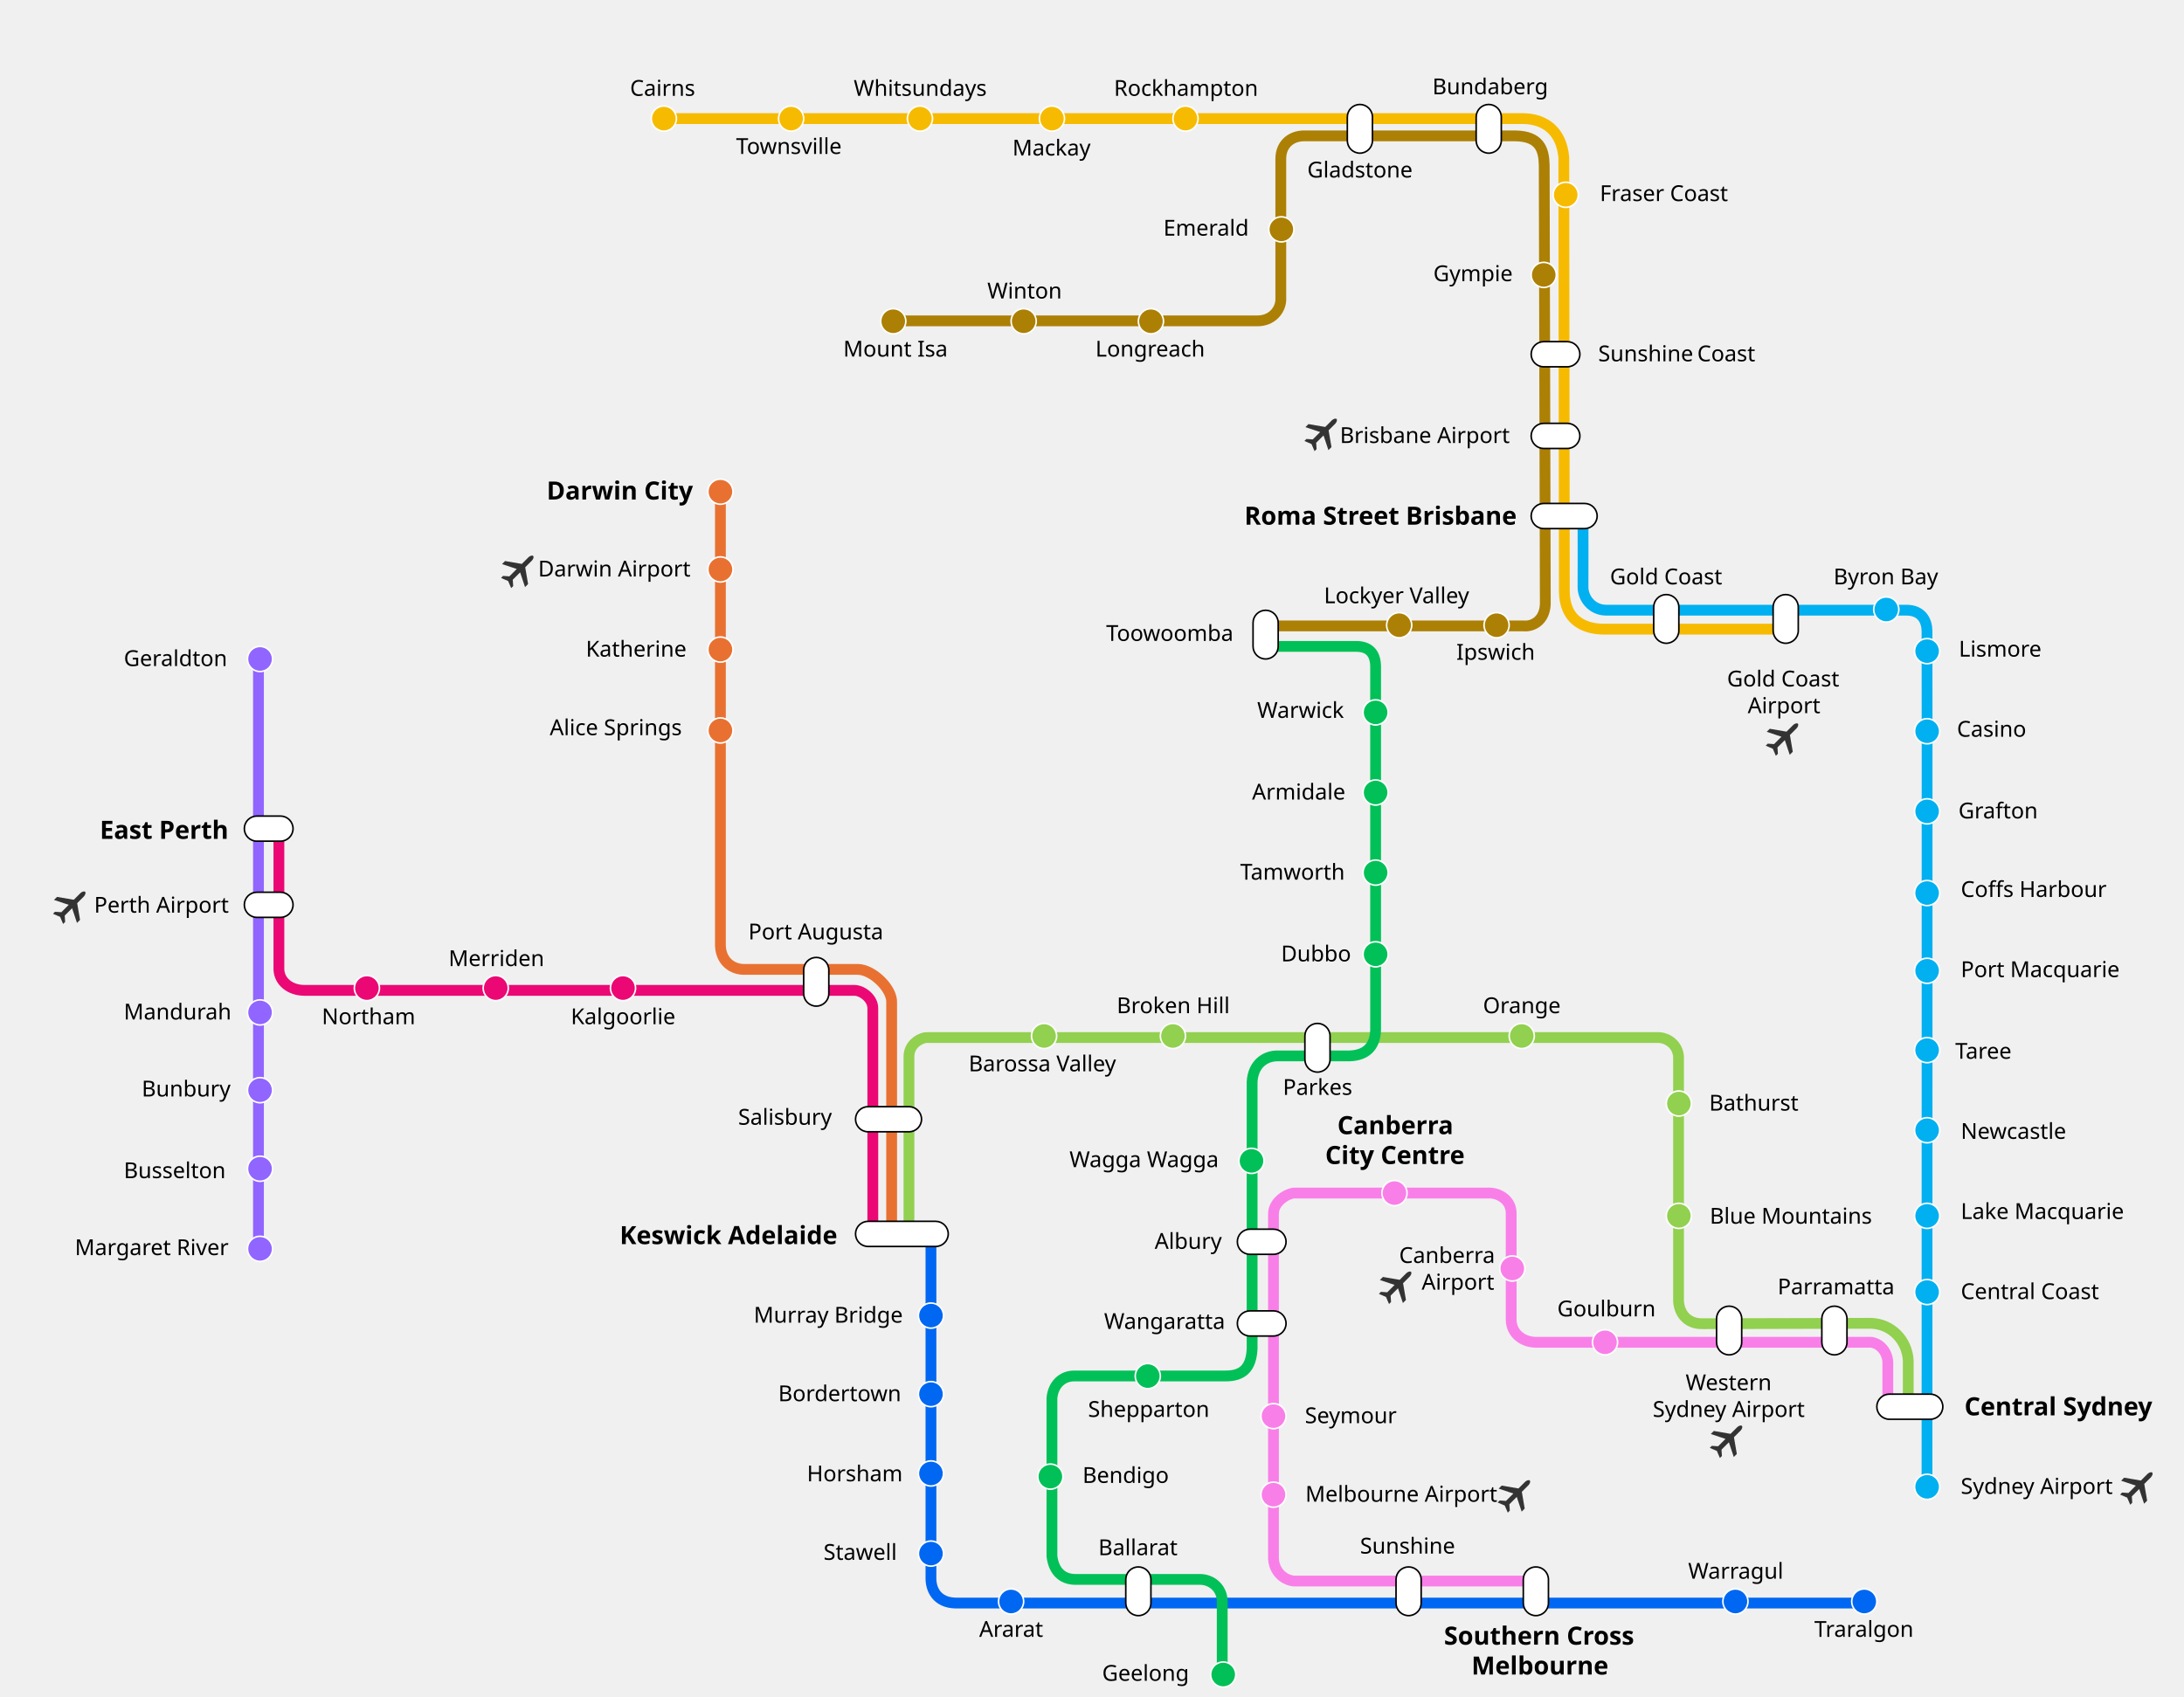
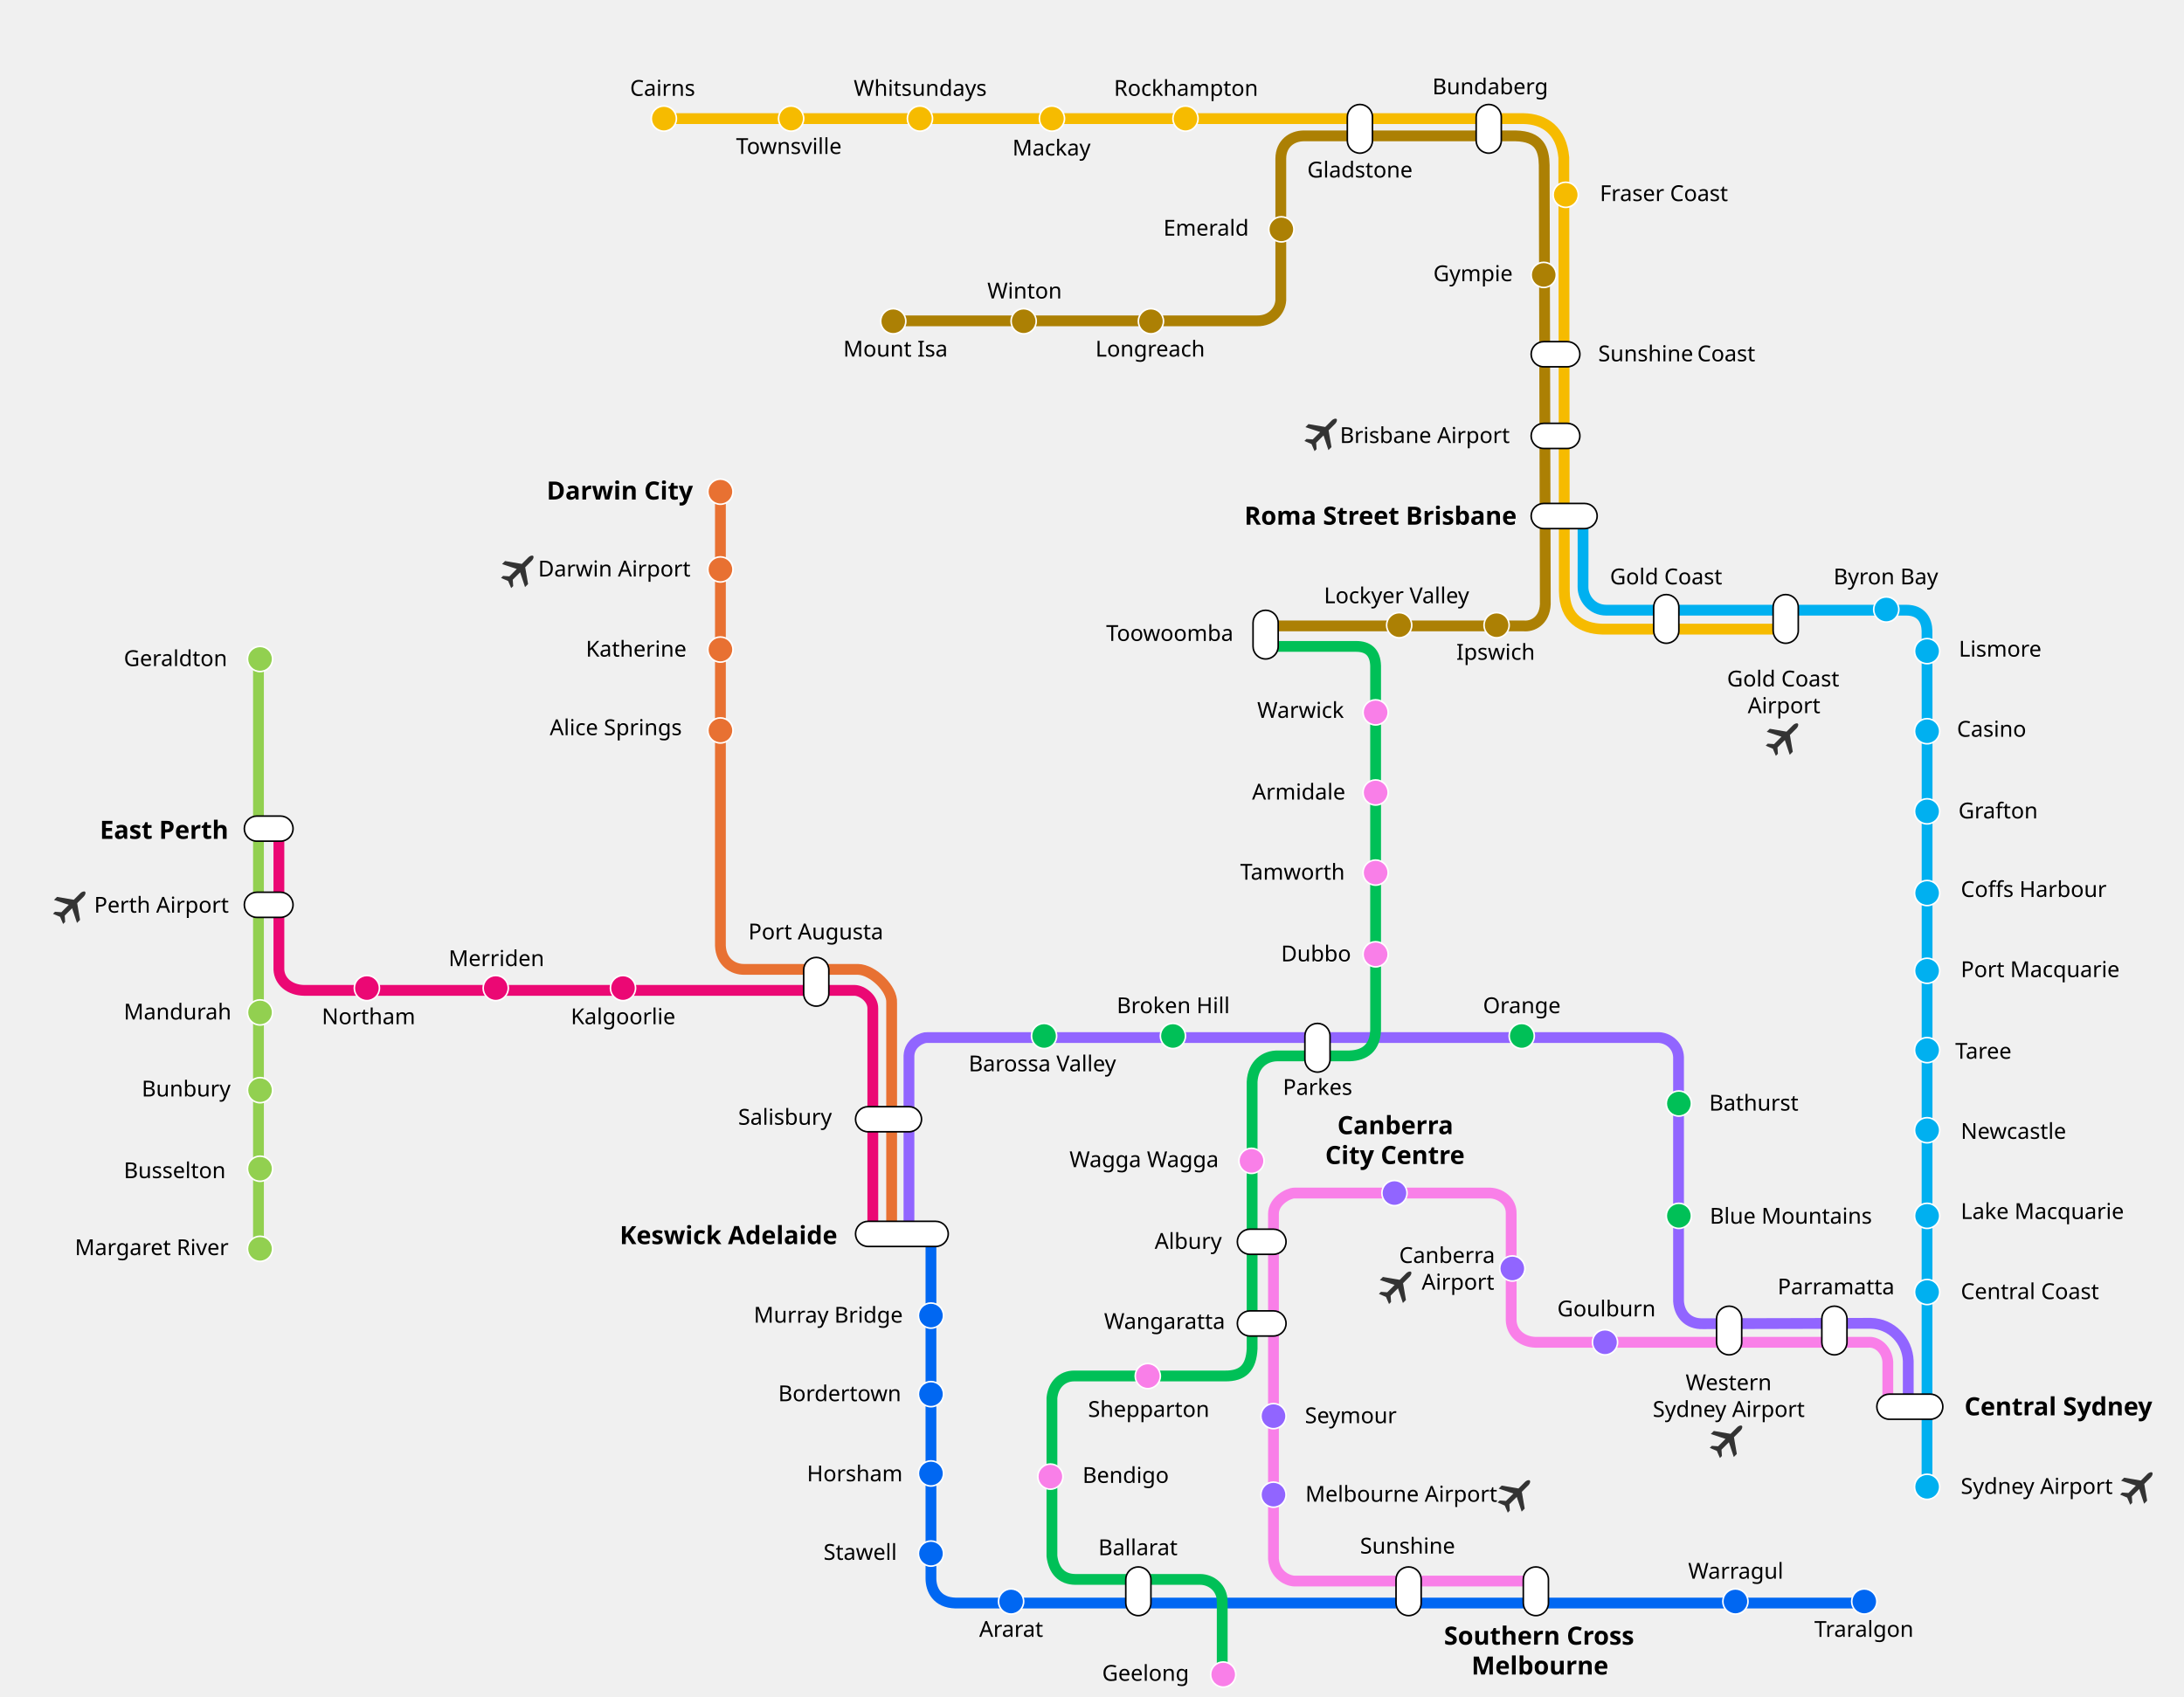
<svg xmlns="http://www.w3.org/2000/svg" viewBox="0 0 1390 1080">
  <style>
.transit-line {
  fill: none;
  stroke-width: 6.875;  
}
.transit-line.t-line { stroke: #e87132; }
- .transit-line.w-line { stroke: #9165ff; }
+ .transit-line.b-line { stroke: #9165ff; }
.transit-line.c-line { stroke: #f97fe8; }
.transit-line.s-line { stroke: #f6bb00; }
- .transit-line.b-line { stroke: #92d050; }
+ .transit-line.w-line { stroke: #92d050; }
.transit-line.o-line { stroke: #ac8004; }
.transit-line.n-line { stroke: #eb0874; }
.transit-line.f-line { stroke: #0067f2; }
.transit-line.i-line { stroke: #00c057; }
.transit-line.p-line { stroke: #00b0f0; }

.city-label {
  font-family: "Public Sans SemiBold", sans-serif;
  font-weight: 600;
  font-size: 16px;
}

.station-label {
  font-family: "Public Sans", sans-serif;
  font-weight: 400;
  font-size: 14px;
}

.airport-icon {
  fill: #333;
  stroke-width: 0;
  fill-rule: evenodd;
}

.station-icon {
  stroke: #ffffff;
  stroke-width:1;
}

.station-icon.t-line { fill: #e87132; }
- .station-icon.w-line { fill: #9165ff; }
- .station-icon.c-line { fill: #f97fe8; }
+ .station-icon.c-line { fill: #9165ff; }
+ .station-icon.i-line { fill: #f97fe8; }
.station-icon.s-line { fill: #f6bb00; }
- .station-icon.b-line { fill: #92d050; }
+ .station-icon.w-line { fill: #92d050; }
.station-icon.o-line { fill: #ac8004; }
.station-icon.n-line { fill: #eb0874; }
.station-icon.f-line { fill: #0067f2; }
- .station-icon.i-line { fill: #00c057; }
+ .station-icon.b-line { fill: #00c057; }
.station-icon.p-line { fill: #00b0f0; }

.interchange-pill {
  stroke: #000000;
  stroke-width: 1;
  fill: #ffffff;
}
</style>
  <path class="transit-line t-line" d="M458.5 312.5 458.5 601.976C458.902 612.691 466.806 617.217 473.675 617.103L546.099 617.103C555.525 617.303 568.056 629.508 567.481 638.418L567.481 783.5" stroke="#042433" stroke-width="6.875" stroke-miterlimit="8" fill="none" fill-rule="evenodd" />
  <path class="transit-line w-line" d="M164.5 419.5 164.5 795.5" />
  <path class="transit-line n-line" d="M177.5 527.5 177.5 617.285C177.895 624.922 184.567 630.328 193.542 630.465L543.944 630.465C548.818 630.585 555.636 635.63 555.498 641.997L555.498 784.5" />
  <path class="transit-line s-line" d="M422.5 75.5 969.51 75.5C983.34 75.701 993.792 83.488 995.281 100.236 995.395 192.308 995.51 284.38 995.624 376.451 995.767 394.001 1007.02 400.099 1019.68 400.5L1136.5 400.5" />
  <path class="transit-line o-line" d="M568.5 204.255 800.048 204.255C809.467 204.398 814.792 197.541 815.164 191.171L815.164 100.961C815.25 91.263 822.35 86.586 829.593 86.5L964.605 86.5C979.778 86.787 982.612 94.993 982.813 105.093 983.042 198.287 983.271 291.481 983.5 384.674 983.013 395.406 975.198 398.992 969.758 398.447L805.545 398.447" />
  <path class="transit-line p-line" d="M1007.5 326.5C1007.5 342.19 1007.6 366.345 1007.5 373.571 1007.4 380.796 1013.19 388.435 1022.32 388.435L1213.27 388.435C1222.91 388.435 1226.3 394.921 1226.44 401.648 1226.58 408.374 1226.44 765.549 1226.44 947.5" />
  <path class="transit-line b-line" d="M1214.5 894.5 1214.5 866.389C1214 853.487 1203.95 842.653 1190.55 842.412L1083.63 842.67C1074.31 842.894 1068.85 836.659 1068.3 828.356L1068.3 672.918C1067.96 665.339 1061.76 660.861 1055.91 660.516L590.064 660.516C587.586 660.241 578.913 663.41 578.5 672.091L578.5 785.363" />
  <path class="transit-line c-line" d="M1201.5 894.147 1201.5 866.887C1200.98 859.401 1195.04 853.98 1189.1 854.496L977.119 854.496C969.077 854.204 962.068 849.007 961.775 840.453L961.775 772.717C962.016 764.181 954.507 759.775 948.549 759.5L823.726 759.5C820.093 759.517 810.517 764.439 810.5 772.717L810.5 992.448C811.309 1002.81 819.869 1006.71 824.553 1006.49L979.961 1006.49" />
  <path class="transit-line f-line" d="M592.5 783.5 592.5 1004.86C592.534 1011.96 596.294 1020.21 608.158 1020.5L1187.5 1020.5" />
  <path class="transit-line i-line" d="M777.878 1066.5 777.878 1019.48C777.843 1010.94 771.087 1005.49 763.813 1005.45L684.392 1005.45C675.808 1005.4 670.586 999.938 669.5 990.606L669.5 889.964C670.31 881.422 676.032 875.974 683.564 875.94L779.532 875.94C791.27 876.094 796.285 870.578 796.906 858.616L796.906 688.679C797.509 677.508 805.093 672.008 813.452 672.18L858.954 672.18C868.864 671.836 875.155 666.852 875.5 655.681L875.5 423.874C875.242 415.109 870.588 411.5 863.09 411.5L806.833 411.5" />
  <text class="city-label" x="1250.25" y="901">Central Sydney</text>
  <text class="city-label" x="791.982" y="334">Roma Street Brisbane</text>
  <text class="city-label" x="919.003" y="1047">Southern Cross </text>
  <text class="city-label" x="936.488" y="1066">Melbourne</text>
  <text class="city-label" x="851.143" y="722">Canberra </text>
  <text class="city-label" x="843.42" y="741">City Centre</text>
  <text class="city-label" x="394.407" y="792">Keswick Adelaide</text>
  <text class="city-label" x="347.913" y="318">Darwin City</text>
  <text class="city-label" x="63.52" y="534">East Perth</text>
  <text class="station-label" x="1247.93" y="951">Sydney Airport</text>
  <text class="station-label" x="1247.93" y="827">Central Coast</text>
  <text class="station-label" x="1131.38" y="824">Parramatta</text>
  <text class="station-label" x="1247.93" y="776">Lake Macquarie</text>
  <text class="station-label" x="1247.93" y="725">Newcastle</text>
  <text class="station-label" x="1244.42" y="674">Taree</text>
  <text class="station-label" x="1247.93" y="622">Port Macquarie</text>
  <text class="station-label" x="1247.93" y="571">Coffs Harbour</text>
  <text class="station-label" x="1246.42" y="521">Grafton</text>
  <text class="station-label" x="1245.47" y="469">Casino</text>
  <text class="station-label" x="1246.68" y="418">Lismore</text>
  <text class="station-label" x="1072.81" y="885">Western </text>
  <text class="station-label" x="1051.89" y="902">Sydney Airport</text>
  <text class="station-label" x="1166.95" y="372">Byron Bay</text>
  <text class="station-label" x="1024.64" y="372">Gold Coast</text>
  <text class="station-label" x="1099.15" y="437">Gold Coast </text>
  <text class="station-label" x="1112.32" y="454">Airport</text>
  <text class="station-label" x="852.786" y="282">Brisbane Airport</text>
  <text class="station-label" x="1017.17" y="230">Sunshine</text>
  <text class="station-label" x="1080.19" y="230">Coast</text>
  <text class="station-label" x="926.878" y="420">Ipswich</text>
  <text class="station-label" x="842.619" y="384">Lockyer Valley</text>
  <text class="station-label" x="704.009" y="408">Toowoomba</text>
  <text class="station-label" x="816.483" y="697">Parkes</text>
  <text class="station-label" x="1088.17" y="779">Blue Mountains</text>
  <text class="station-label" x="1087.78" y="707">Bathurst</text>
  <text class="station-label" x="943.828" y="645">Orange</text>
  <text class="station-label" x="815.331" y="612">Dubbo</text>
  <text class="station-label" x="789.34" y="560">Tamworth</text>
  <text class="station-label" x="796.86" y="509">Armidale</text>
  <text class="station-label" x="800.158" y="457">Warwick</text>
  <text class="station-label" x="734.886" y="795">Albury</text>
  <text class="station-label" x="702.686" y="846">Wangaratta</text>
  <text class="station-label" x="680.651" y="743">Wagga Wagga</text>
  <text class="station-label" x="890.468" y="804">Canberra </text>
  <text class="station-label" x="904.791" y="821">Airport</text>
  <text class="station-label" x="912.226" y="179">Gympie</text>
  <text class="station-label" x="911.64" y="60">Bundaberg</text>
  <text class="station-label" x="1018.2" y="128">Fraser Coast</text>
  <text class="station-label" x="708.967" y="61">Rockhampton</text>
  <text class="station-label" x="831.988" y="113">Gladstone</text>
  <text class="station-label" x="644.368" y="99">Mackay</text>
  <text class="station-label" x="468.475" y="98">Townsville</text>
  <text class="station-label" x="543.338" y="61">Whitsundays</text>
  <text class="station-label" x="400.974" y="61">Cairns</text>
  <text class="station-label" x="740.445" y="150">Emerald</text>
  <text class="station-label" x="697.174" y="227">Longreach</text>
  <text class="station-label" x="536.683" y="227">Mount Isa</text>
  <text class="station-label" x="628.382" y="190">Winton</text>
  <text class="station-label" x="991.11" y="838">Goulburn</text>
  <text class="station-label" x="830.498" y="906">Seymour</text>
  <text class="station-label" x="830.79" y="956">Melbourne Airport</text>
  <text class="station-label" x="865.596" y="989">Sunshine</text>
  <text class="station-label" x="1074.42" y="1005">Warragul</text>
  <text class="station-label" x="1154.74" y="1042">Traralgon</text>
  <text class="station-label" x="623.198" y="1042">Ararat</text>
  <text class="station-label" x="701.433" y="1070">Geelong</text>
  <text class="station-label" x="699.041" y="990">Ballarat</text>
  <text class="station-label" x="688.977" y="944">Bendigo</text>
  <text class="station-label" x="524.126" y="993">Stawell</text>
  <text class="station-label" x="495.306" y="892">Bordertown</text>
  <text class="station-label" x="479.735" y="842">Murray Bridge</text>
  <text class="station-label" x="692.477" y="902">Shepparton</text>
  <text class="station-label" x="469.794" y="716">Salisbury</text>
  <text class="station-label" x="710.75" y="645">Broken Hill</text>
  <text class="station-label" x="616.507" y="682">Barossa Valley</text>
  <text class="station-label" x="476.293" y="598">Port Augusta</text>
  <text class="station-label" x="349.887" y="468">Alice Springs</text>
  <text class="station-label" x="372.871" y="418">Katherine</text>
  <text class="station-label" x="90.183" y="698">Bunbury</text>
  <text class="station-label" x="78.791" y="649">Mandurah</text>
  <text class="station-label" x="59.887" y="581">Perth Airport</text>
  <text class="station-label" x="78.791" y="424">Geraldton</text>
  <text class="station-label" x="47.649" y="799">Margaret River</text>
  <text class="station-label" x="78.791" y="750">Busselton</text>
  <text class="station-label" x="363.299" y="652">Kalgoorlie</text>
  <text class="station-label" x="285.484" y="615">Merriden</text>
  <text class="station-label" x="204.817" y="652">Northam</text>
  <text class="station-label" x="342.475" y="367">Darwin Airport</text>
  <text class="station-label" x="513.571" y="943">Horsham</text>
  <path class="airport-icon" d="M1364.61 957.261 1366.54 955.323 1364.71 944.665 1368.91 940.466C1369.75 939.627 1370.42 938.098 1369.77 937.452 1369.15 936.828 1367.6 937.474 1366.76 938.313L1362.56 942.512 1351.9 940.682 1349.97 942.62 1359.33 945.742 1354.64 950.436 1350.61 950.156 1349.32 951.448 1353.84 953.385 1355.78 957.907 1357.07 956.615 1356.79 952.589 1361.48 947.895 1364.61 957.261Z" />
  <path class="airport-icon" d="M1103.46 927.528 1105.4 925.59 1103.57 914.932 1107.77 910.733C1108.61 909.893 1109.27 908.365 1108.63 907.719 1108 907.094 1106.45 907.74 1105.61 908.58L1101.41 912.779 1090.76 910.949 1088.82 912.886 1098.18 916.008 1093.49 920.702 1089.46 920.422 1088.17 921.714 1092.69 923.652 1094.63 928.174 1095.92 926.882 1095.64 922.855 1100.34 918.162 1103.46 927.528Z" />
  <path class="airport-icon" d="M1139.07 480.512 1141.01 478.574 1139.18 467.916 1143.38 463.717C1144.22 462.878 1144.89 461.349 1144.24 460.703 1143.62 460.079 1142.07 460.725 1141.23 461.564L1137.03 465.763 1126.37 463.933 1124.43 465.871 1133.8 468.993 1129.1 473.687 1125.08 473.407 1123.79 474.699 1128.31 476.636 1130.24 481.158 1131.54 479.866 1131.26 475.84 1135.95 471.146 1139.07 480.512Z" />
  <path class="airport-icon" d="M845.477 286.554 847.415 284.616 845.585 273.958 849.784 269.759C850.623 268.919 851.291 267.391 850.645 266.745 850.02 266.12 848.47 266.766 847.63 267.606L843.432 271.805 832.773 269.974 830.836 271.912 840.202 275.034 835.508 279.728 831.482 279.448 830.19 280.74 834.711 282.678 836.649 287.2 837.941 285.908 837.661 281.881 842.355 277.188 845.477 286.554Z" />
  <path class="airport-icon" d="M892.866 829.491 894.804 827.553 892.974 816.895 897.172 812.696C898.012 811.857 898.68 810.328 898.034 809.682 897.409 809.058 895.859 809.704 895.019 810.543L890.821 814.742 880.162 812.912 878.224 814.85 887.591 817.972 882.897 822.666 878.87 822.386 877.579 823.678 882.1 825.615 884.038 830.137 885.33 828.845 885.05 824.819 889.744 820.125 892.866 829.491Z" />
  <path class="airport-icon" d="M968.455 962.303 970.393 960.365 968.563 949.707 972.761 945.508C973.601 944.668 974.268 943.14 973.622 942.494 972.998 941.869 971.448 942.515 970.608 943.355L966.409 947.554 955.751 945.723 953.813 947.661 963.18 950.783 958.486 955.477 954.459 955.197 953.167 956.489 957.689 958.427 959.627 962.949 960.919 961.657 960.639 957.63 965.333 952.936 968.455 962.303Z" />
  <path class="airport-icon" d="M49.008 587.538 50.946 585.601 49.116 574.942 53.314 570.744C54.154 569.904 54.822 568.375 54.175 567.729 53.551 567.105 52.001 567.751 51.161 568.591L46.962 572.789 36.304 570.959 34.366 572.897 43.733 576.019 39.039 580.713 35.012 580.433 33.721 581.725 38.242 583.663 40.18 588.184 41.472 586.892 41.192 582.866 45.886 578.172 49.008 587.538Z" />
  <path class="airport-icon" d="M334.161 373.732 336.098 371.795 334.268 361.136 338.467 356.938C339.307 356.098 339.974 354.569 339.328 353.923 338.704 353.299 337.153 353.945 336.314 354.785L332.115 358.983 321.457 357.153 319.519 359.091 328.885 362.213 324.191 366.907 320.165 366.627 318.873 367.919 323.395 369.857 325.333 374.378 326.624 373.086 326.345 369.06 331.038 364.366 334.161 373.732Z" />
  <circle id="dar" class="station-icon t-line" cx="458.5" cy="313" r="8" />
  <circle id="drw" class="station-icon t-line" cx="458.5" cy="362.5" r="8" />
  <circle id="kat" class="station-icon t-line" cx="458.5" cy="413.5" r="8" />
  <circle id="asp" class="station-icon t-line" cx="458.5" cy="465" r="8" />
  <circle id="isa" class="station-icon o-line" cx="568.5" cy="204.5" r="8" />
  <circle id="wqo" class="station-icon o-line" cx="651.5" cy="204.5" r="8" />
  <circle id="lre" class="station-icon o-line" cx="732.5" cy="204.5" r="8" />
  <circle id="eml" class="station-icon o-line" cx="815.5" cy="146" r="8" />
  <circle id="gyp" class="station-icon o-line" cx="982.5" cy="175" r="8" />
  <circle id="gat" class="station-icon o-line" cx="890.5" cy="398" r="8" />
  <circle id="ips" class="station-icon o-line" cx="952.5" cy="398" r="8" />
  <circle id="cns" class="station-icon s-line" cx="422.5" cy="75.5" r="8" />
  <circle id="tvl" class="station-icon s-line" cx="503.5" cy="75.5" r="8" />
  <circle id="ppp" class="station-icon s-line" cx="585.5" cy="75.5" r="8" />
  <circle id="mky" class="station-icon s-line" cx="669.5" cy="75.5" r="8" />
  <circle id="rok" class="station-icon s-line" cx="754.5" cy="75.5" r="8" />
  <circle id="fra" class="station-icon s-line" cx="996.5" cy="124" r="8" />
  <circle id="noh" class="station-icon n-line" cx="233.5" cy="629" r="8" />
  <circle id="mdn" class="station-icon n-line" cx="315.5" cy="629" r="8" />
  <circle id="kgi" class="station-icon n-line" cx="396.5" cy="629" r="8" />
  <circle id="mad" class="station-icon w-line" cx="165.5" cy="644.5" r="8" />
  <circle id="bxy" class="station-icon w-line" cx="165.5" cy="694" r="8" />
  <circle id="bus" class="station-icon w-line" cx="165.5" cy="744" r="8" />
  <circle id="mgv" class="station-icon w-line" cx="165.5" cy="795" r="8" />
  <circle id="get" class="station-icon w-line" cx="165.5" cy="419.5" r="8" />
  <circle id="bsa" class="station-icon b-line" cx="664.5" cy="659.5" r="8" />
  <circle id="bkh" class="station-icon b-line" cx="746.5" cy="659.5" r="8" />
  <circle id="ora" class="station-icon b-line" cx="968.5" cy="659.5" r="8" />
  <circle id="blu" class="station-icon b-line" cx="1068.5" cy="774" r="8" />
  <circle id="bth" class="station-icon b-line" cx="1068.5" cy="702.5" r="8" />
  <circle id="byr" class="station-icon p-line" cx="1200.5" cy="388" r="8" />
  <circle id="lsm" class="station-icon p-line" cx="1226.5" cy="414.5" r="8" />
  <circle id="cso" class="station-icon p-line" cx="1226.5" cy="465.5" r="8" />
  <circle id="gfn" class="station-icon p-line" cx="1226.5" cy="516.5" r="8" />
  <circle id="cfh" class="station-icon p-line" cx="1226.5" cy="568.5" r="8" />
  <circle id="pqq" class="station-icon p-line" cx="1226.5" cy="618" r="8" />
  <circle id="tre" class="station-icon p-line" cx="1226.5" cy="668.5" r="8" />
  <circle id="new" class="station-icon p-line" cx="1226.5" cy="719.5" r="8" />
  <circle id="gos" class="station-icon p-line" cx="1226.5" cy="822.5" r="8" />
  <circle id="mst" class="station-icon p-line" cx="1226.5" cy="774" r="8" />
  <circle id="syd" class="station-icon p-line" cx="1226.5" cy="946.5" r="8" />
  <circle id="wgl" class="station-icon f-line" cx="1104.5" cy="1019.5" r="8" />
  <circle id="tra" class="station-icon f-line" cx="1186.5" cy="1019.5" r="8" />
  <circle id="mur" class="station-icon f-line" cx="592.5" cy="837.5" r="8" />
  <circle id="bdt" class="station-icon f-line" cx="592.5" cy="887.5" r="8" />
  <circle id="stw" class="station-icon f-line" cx="592.5" cy="989" r="8" />
  <circle id="hsm" class="station-icon f-line" cx="592.5" cy="938" r="8" />
  <circle id="ara" class="station-icon f-line" cx="643.5" cy="1019.5" r="8" />
  <circle id="cbr" class="station-icon c-line" cx="962.5" cy="807.5" r="8" />
  <circle id="glb" class="station-icon c-line" cx="1021.5" cy="854.5" r="8" />
  <circle id="cnb" class="station-icon c-line" cx="887.5" cy="759.5" r="8" />
  <circle id="sey" class="station-icon c-line" cx="810.5" cy="901.5" r="8" />
  <circle id="mel" class="station-icon c-line" cx="810.5" cy="951.5" r="8" />
  <circle id="shp" class="station-icon i-line" cx="730.5" cy="876" r="8" />
  <circle id="wwk" class="station-icon i-line" cx="875.5" cy="453.5" r="8" />
  <circle id="arm" class="station-icon i-line" cx="875.5" cy="504.5" r="8" />
  <circle id="tam" class="station-icon i-line" cx="875.5" cy="555.5" r="8" />
  <circle id="dbo" class="station-icon i-line" cx="875.5" cy="607.5" r="8" />
  <circle id="wgg" class="station-icon i-line" cx="796.5" cy="739" r="8" />
  <circle id="bdg" class="station-icon i-line" cx="668.5" cy="940" r="8" />
  <circle id="gee" class="station-icon i-line" cx="778.5" cy="1066" r="8" />
  <rect id="cen" class="interchange-pill" x="1194.5" y="887.5" width="42" height="16" rx="8" ry="8" />
  <rect id="pta" class="interchange-pill" x="1159.5" y="831.5" width="16" height="31" rx="8" ry="8" />
  <rect id="ool" class="interchange-pill" x="1128.5" y="378.5" width="16" height="31" rx="8" ry="8" />
  <rect id="gcs" class="interchange-pill" x="1052.5" y="378.5" width="16" height="31" rx="8" ry="8" />
  <rect id="rom" class="interchange-pill" x="974.5" y="320.5" width="42" height="16" rx="8" ry="8" />
  <rect id="bne" class="interchange-pill" x="974.5" y="269.5" width="31" height="16" rx="8" ry="8" />
  <rect id="ssh" class="interchange-pill" x="974.5" y="217.5" width="31" height="16" rx="8" ry="8" />
  <rect id="twb" class="interchange-pill" x="797.5" y="388.5" width="16" height="31" rx="8" ry="8" />
  <rect id="pks" class="interchange-pill" x="830.5" y="651.5" width="16" height="31" rx="8" ry="8" />
  <rect id="aby" class="interchange-pill" x="787.5" y="782.5" width="31" height="16" rx="8" ry="8" />
  <rect id="bdb" class="interchange-pill" x="939.5" y="66.5" width="16" height="31" rx="8" ry="8" />
  <rect id="glt" class="interchange-pill" x="857.5" y="66.5" width="16" height="31" rx="8" ry="8" />
  <rect id="sxs" class="interchange-pill" x="969.5" y="997.5" width="16" height="31" rx="8" ry="8" />
  <rect id="sun" class="interchange-pill" x="888.5" y="997.5" width="16" height="31" rx="8" ry="8" />
  <rect id="bal" class="interchange-pill" x="716.5" y="997.5" width="16" height="31" rx="8" ry="8" />
  <rect id="adl" class="interchange-pill" x="544.5" y="777.5" width="59" height="16" rx="8" ry="8" />
  <rect id="slb" class="interchange-pill" x="544.5" y="704.5" width="42" height="16" rx="8" ry="8" />
  <rect id="pug" class="interchange-pill" x="511.5" y="609.5" width="16" height="31" rx="8" ry="8" />
  <rect id="wgt" class="interchange-pill" x="787.5" y="834.5" width="31" height="16" rx="8" ry="8" />
  <rect id="wsi" class="interchange-pill" x="1092.5" y="831.5" width="16" height="31" rx="8" ry="8" />
  <rect id="per" class="interchange-pill" x="155.5" y="568" width="31" height="16" rx="8" ry="8" />
  <rect id="ptl" class="interchange-pill" x="155.5" y="519.5" width="31" height="16" rx="8" ry="8" />
</svg>
